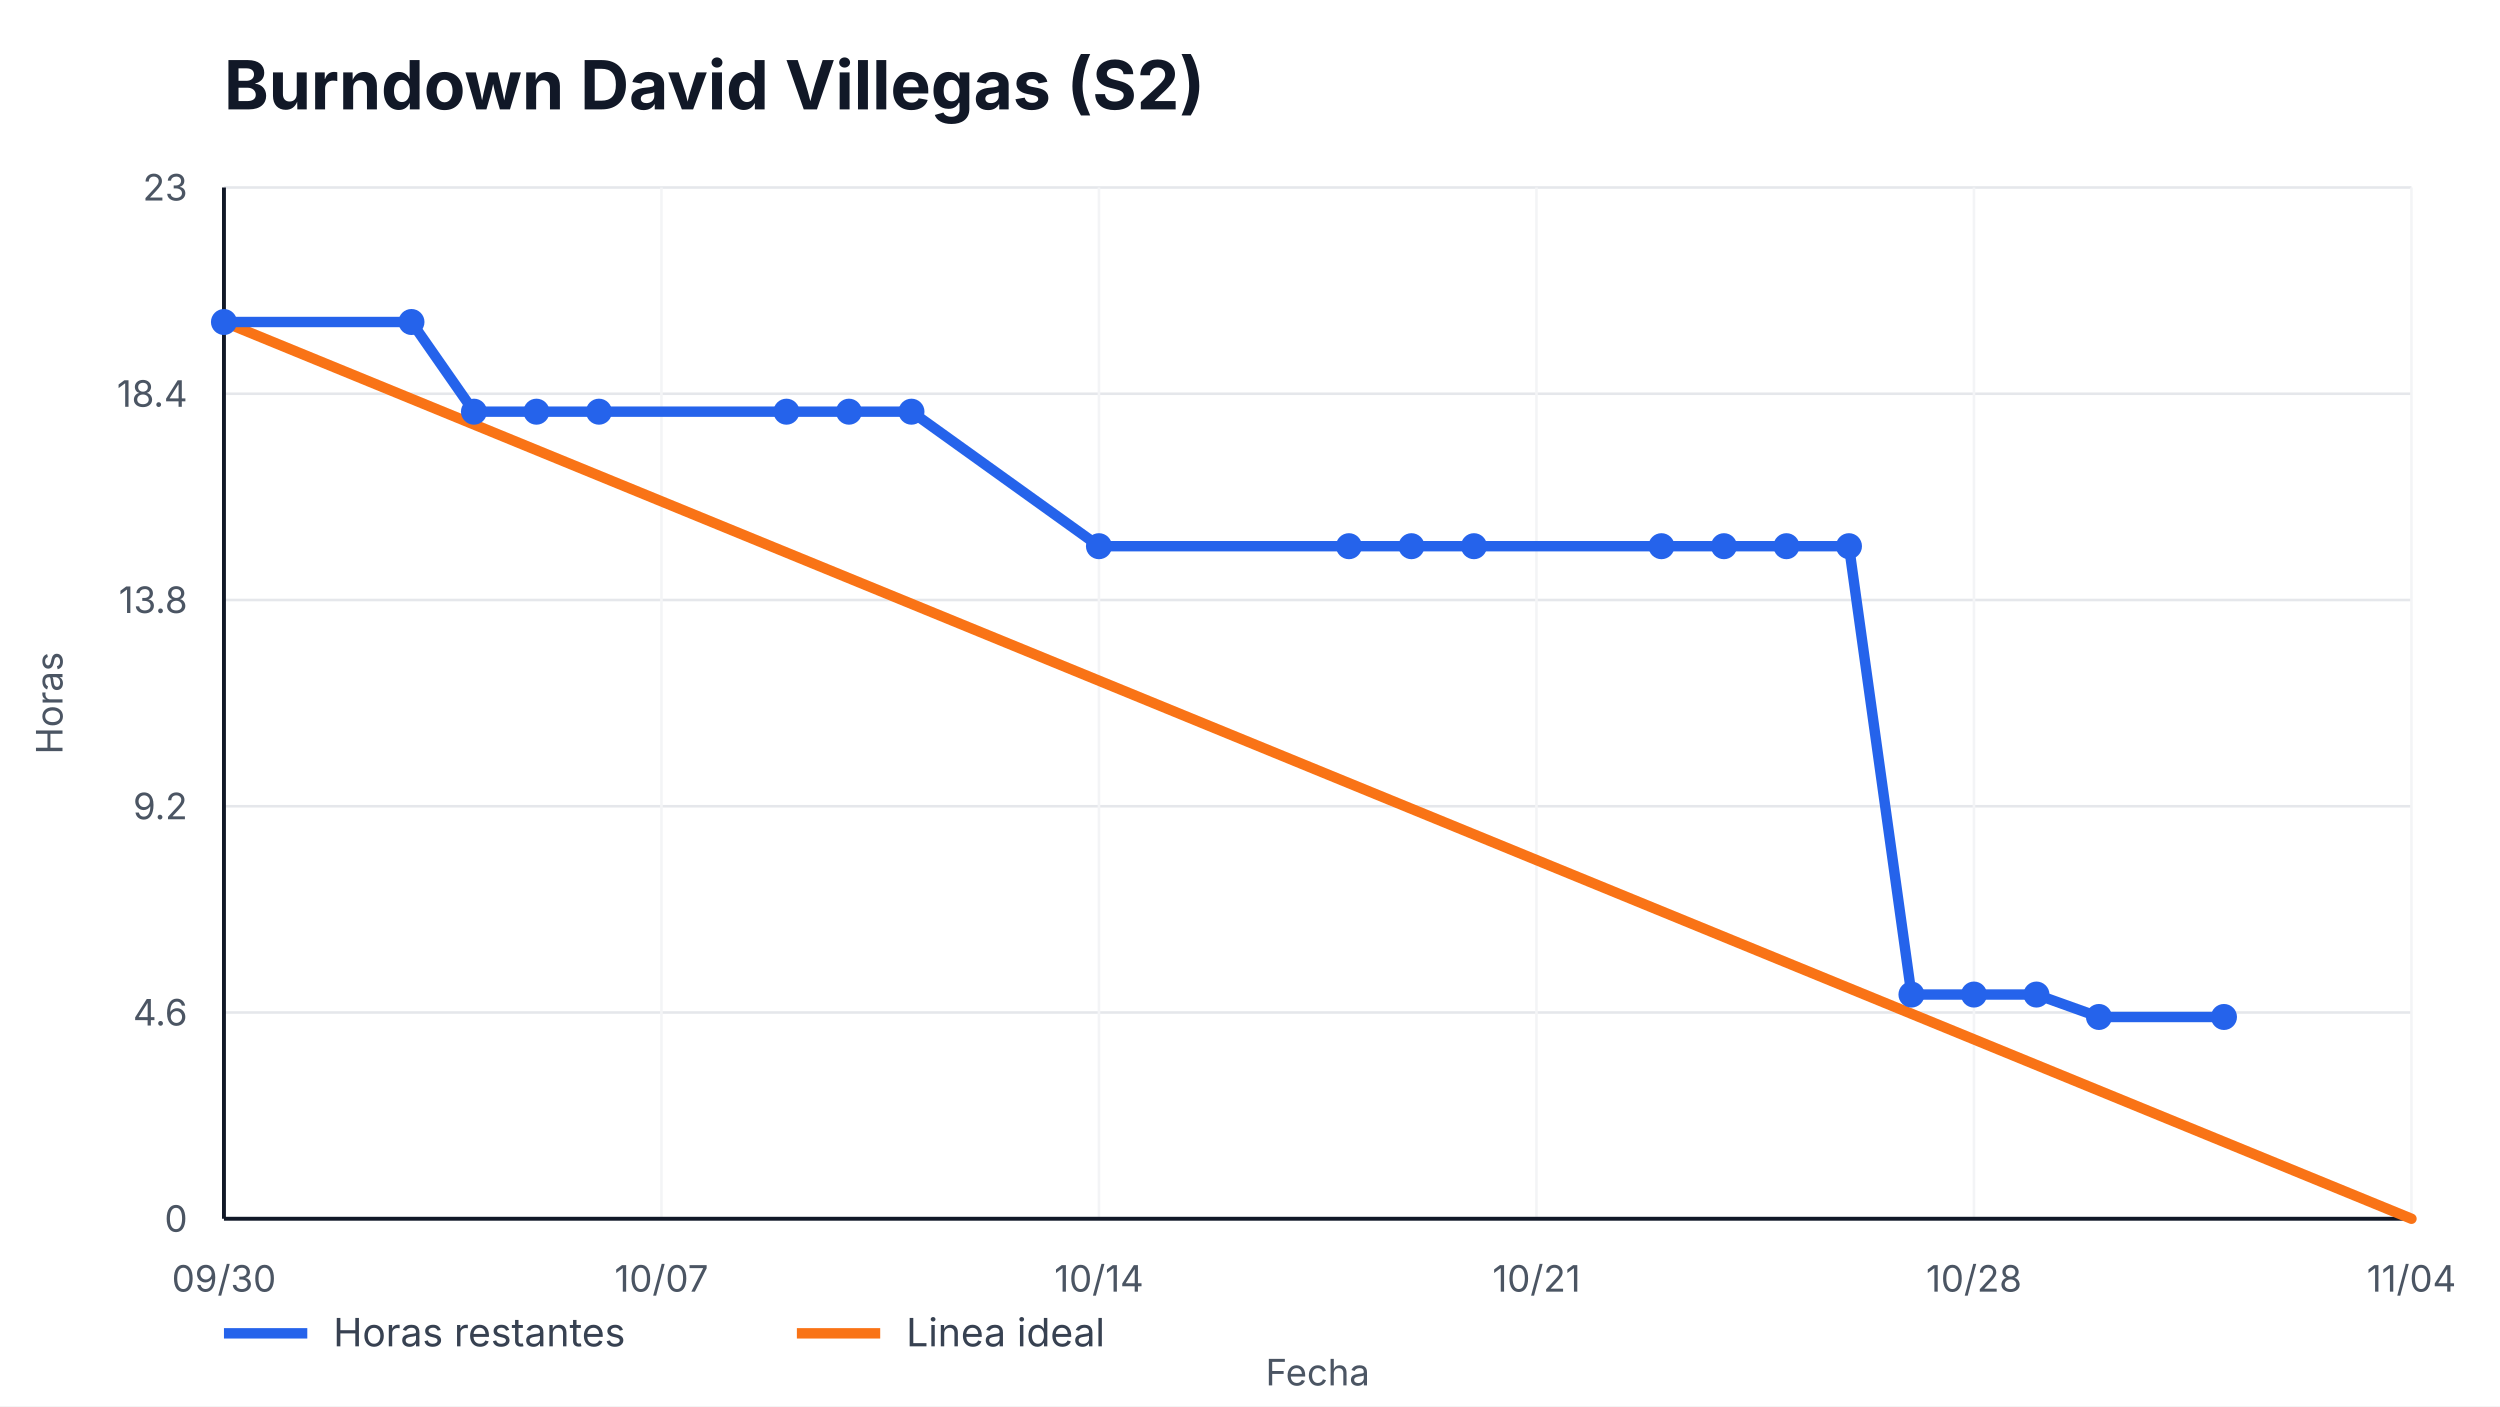
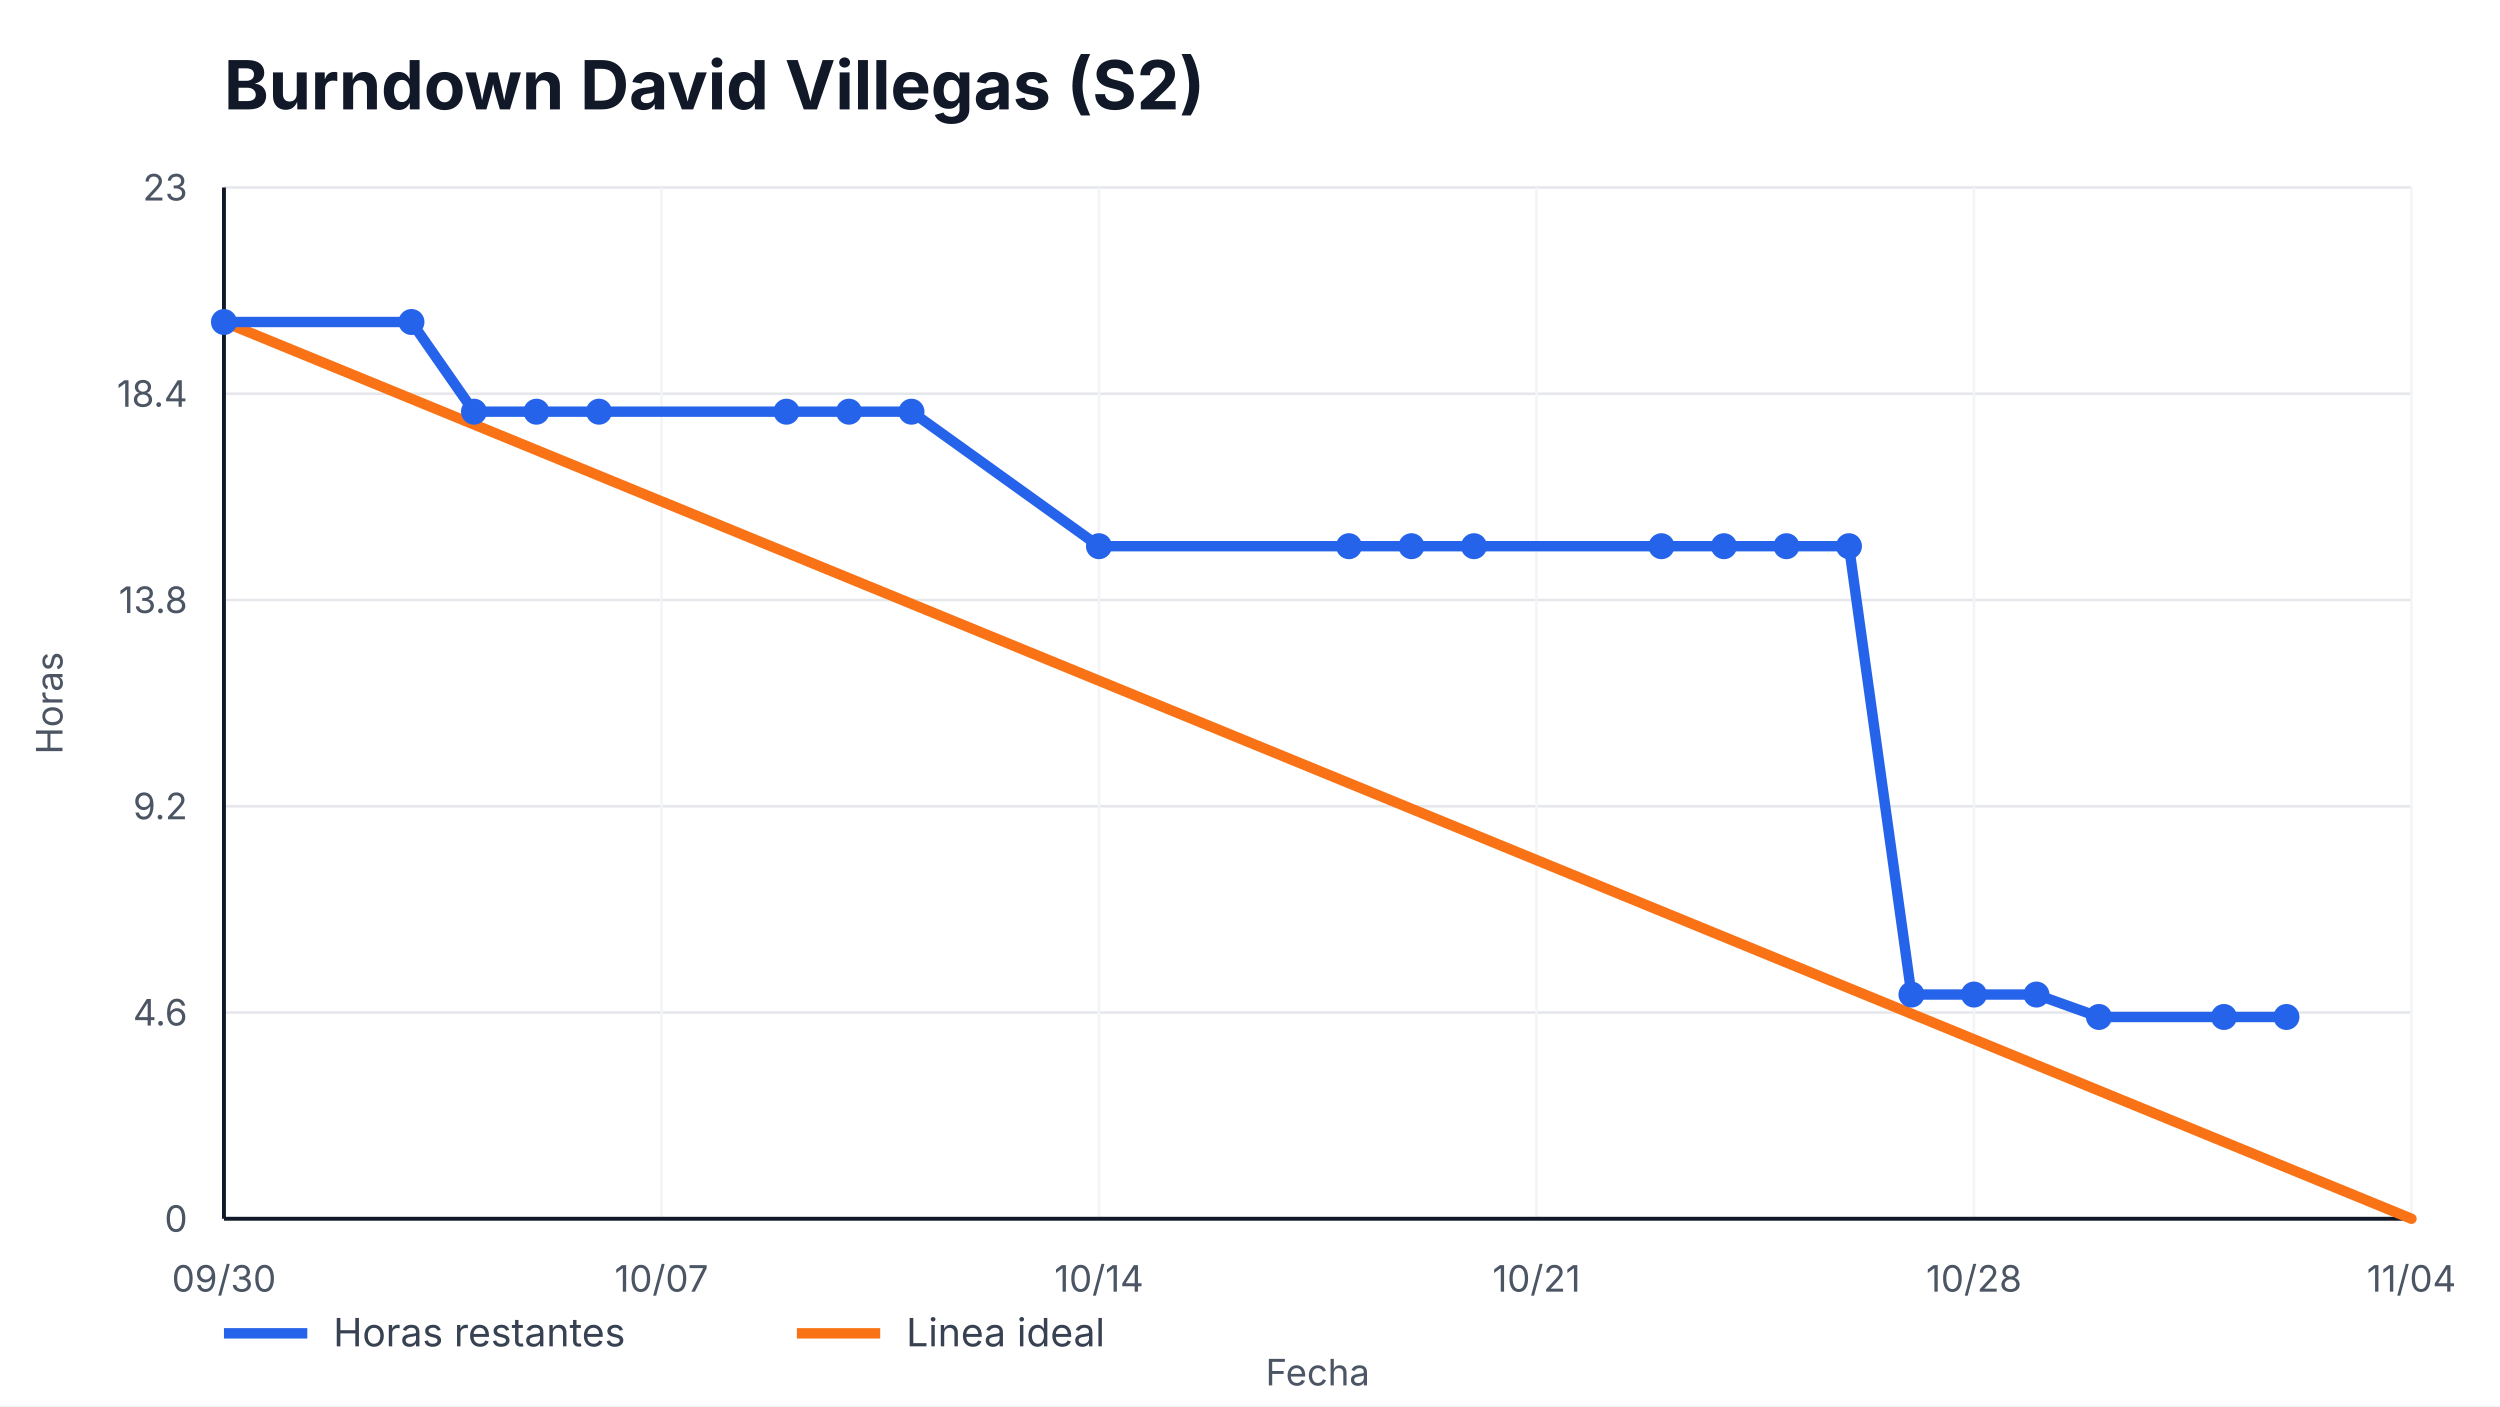
<svg xmlns="http://www.w3.org/2000/svg" width="960" height="540" viewBox="0 0 960 540" role="img" aria-label="Burndown David Villegas (S2)">
  <style>
    text { font-family: -apple-system, BlinkMacSystemFont, "Segoe UI", sans-serif; fill: #111827; }
    .title { font-size: 26px; font-weight: 700; }
    .axis { font-size: 14px; fill: #4b5563; }
    .legend { font-size: 15px; fill: #374151; }
    .overrun { font-size: 14px; font-weight: 700; fill: #b91c1c; }
  </style>
  <rect width="100%" height="100%" fill="#ffffff" />
  <text x="86" y="42" class="title">Burndown David Villegas (S2)</text>
  <g>
    <line x1="86" y1="468.00" x2="926" y2="468.00" stroke="#e5e7eb" />
    <line x1="86" y1="388.80" x2="926" y2="388.80" stroke="#e5e7eb" />
    <line x1="86" y1="309.60" x2="926" y2="309.60" stroke="#e5e7eb" />
    <line x1="86" y1="230.40" x2="926" y2="230.40" stroke="#e5e7eb" />
    <line x1="86" y1="151.20" x2="926" y2="151.20" stroke="#e5e7eb" />
    <line x1="86" y1="72.00" x2="926" y2="72.00" stroke="#e5e7eb" />
  </g>
  <g>
    <line x1="86.00" y1="72" x2="86.00" y2="468" stroke="#f3f4f6" />
    <text x="86.00" y="496" text-anchor="middle" class="axis">09/30</text>
    <line x1="254.00" y1="72" x2="254.00" y2="468" stroke="#f3f4f6" />
    <text x="254.00" y="496" text-anchor="middle" class="axis">10/07</text>
    <line x1="422.00" y1="72" x2="422.00" y2="468" stroke="#f3f4f6" />
    <text x="422.00" y="496" text-anchor="middle" class="axis">10/14</text>
    <line x1="590.00" y1="72" x2="590.00" y2="468" stroke="#f3f4f6" />
    <text x="590.00" y="496" text-anchor="middle" class="axis">10/21</text>
    <line x1="758.00" y1="72" x2="758.00" y2="468" stroke="#f3f4f6" />
    <text x="758.00" y="496" text-anchor="middle" class="axis">10/28</text>
    <line x1="926.00" y1="72" x2="926.00" y2="468" stroke="#f3f4f6" />
    <text x="926.00" y="496" text-anchor="middle" class="axis">11/04</text>
  </g>
  <line x1="86" y1="468" x2="926" y2="468" stroke="#111827" stroke-width="1.5" />
  <line x1="86" y1="72" x2="86" y2="468" stroke="#111827" stroke-width="1.5" />
  <g>
    <text x="72" y="473.00" text-anchor="end" class="axis">0</text>
    <text x="72" y="393.80" text-anchor="end" class="axis">4.6</text>
    <text x="72" y="314.60" text-anchor="end" class="axis">9.2</text>
    <text x="72" y="235.40" text-anchor="end" class="axis">13.8</text>
    <text x="72" y="156.20" text-anchor="end" class="axis">18.4</text>
    <text x="72" y="77.00" text-anchor="end" class="axis">23</text>
  </g>
  <polyline points="86.00,123.65 926.00,468.00" fill="none" stroke="#f97316" stroke-width="4" stroke-linecap="round" />
-   <polyline points="86.00,123.65 158.00,123.65 182.00,158.09 206.00,158.09 230.00,158.09 302.00,158.09 326.00,158.09 350.00,158.09 422.00,209.74 518.00,209.74 542.00,209.74 566.00,209.74 638.00,209.74 662.00,209.74 686.00,209.74 710.00,209.74 734.00,381.91 758.00,381.91 782.00,381.91 806.00,390.52 854.00,390.52" fill="none" stroke="#2563eb" stroke-width="4" stroke-linecap="round" stroke-linejoin="round" />
+   <polyline points="86.00,123.65 158.00,123.65 182.00,158.09 206.00,158.09 230.00,158.09 302.00,158.09 326.00,158.09 350.00,158.09 422.00,209.74 518.00,209.74 542.00,209.74 566.00,209.74 638.00,209.74 662.00,209.74 686.00,209.74 710.00,209.74 734.00,381.91 758.00,381.91 782.00,381.91 806.00,390.52 854.00,390.52 878.00,390.52" fill="none" stroke="#2563eb" stroke-width="4" stroke-linecap="round" stroke-linejoin="round" />
  <g>
    <circle cx="86.00" cy="123.65" r="5" fill="#2563eb" />
    <circle cx="158.00" cy="123.65" r="5" fill="#2563eb" />
    <circle cx="182.00" cy="158.09" r="5" fill="#2563eb" />
    <circle cx="206.00" cy="158.09" r="5" fill="#2563eb" />
    <circle cx="230.00" cy="158.09" r="5" fill="#2563eb" />
    <circle cx="302.00" cy="158.09" r="5" fill="#2563eb" />
    <circle cx="326.00" cy="158.09" r="5" fill="#2563eb" />
    <circle cx="350.00" cy="158.09" r="5" fill="#2563eb" />
    <circle cx="422.00" cy="209.74" r="5" fill="#2563eb" />
    <circle cx="518.00" cy="209.74" r="5" fill="#2563eb" />
    <circle cx="542.00" cy="209.74" r="5" fill="#2563eb" />
    <circle cx="566.00" cy="209.74" r="5" fill="#2563eb" />
    <circle cx="638.00" cy="209.74" r="5" fill="#2563eb" />
    <circle cx="662.00" cy="209.74" r="5" fill="#2563eb" />
    <circle cx="686.00" cy="209.74" r="5" fill="#2563eb" />
    <circle cx="710.00" cy="209.74" r="5" fill="#2563eb" />
    <circle cx="734.00" cy="381.91" r="5" fill="#2563eb" />
    <circle cx="758.00" cy="381.91" r="5" fill="#2563eb" />
    <circle cx="782.00" cy="381.91" r="5" fill="#2563eb" />
    <circle cx="806.00" cy="390.52" r="5" fill="#2563eb" />
    <circle cx="854.00" cy="390.52" r="5" fill="#2563eb" />
+     <circle cx="878.00" cy="390.52" r="5" fill="#2563eb" />
  </g>
  <line x1="86" y1="512" x2="118" y2="512" stroke="#2563eb" stroke-width="4" />
  <text x="128" y="517" class="legend">Horas restantes</text>
  <line x1="306" y1="512" x2="338" y2="512" stroke="#f97316" stroke-width="4" />
  <text x="348" y="517" class="legend">Linea ideal</text>
  <text x="506.0" y="532" text-anchor="middle" class="axis">Fecha</text>
  <text x="24" y="270.0" transform="rotate(-90 24,270.0)" text-anchor="middle" class="axis">Horas</text>
</svg>
